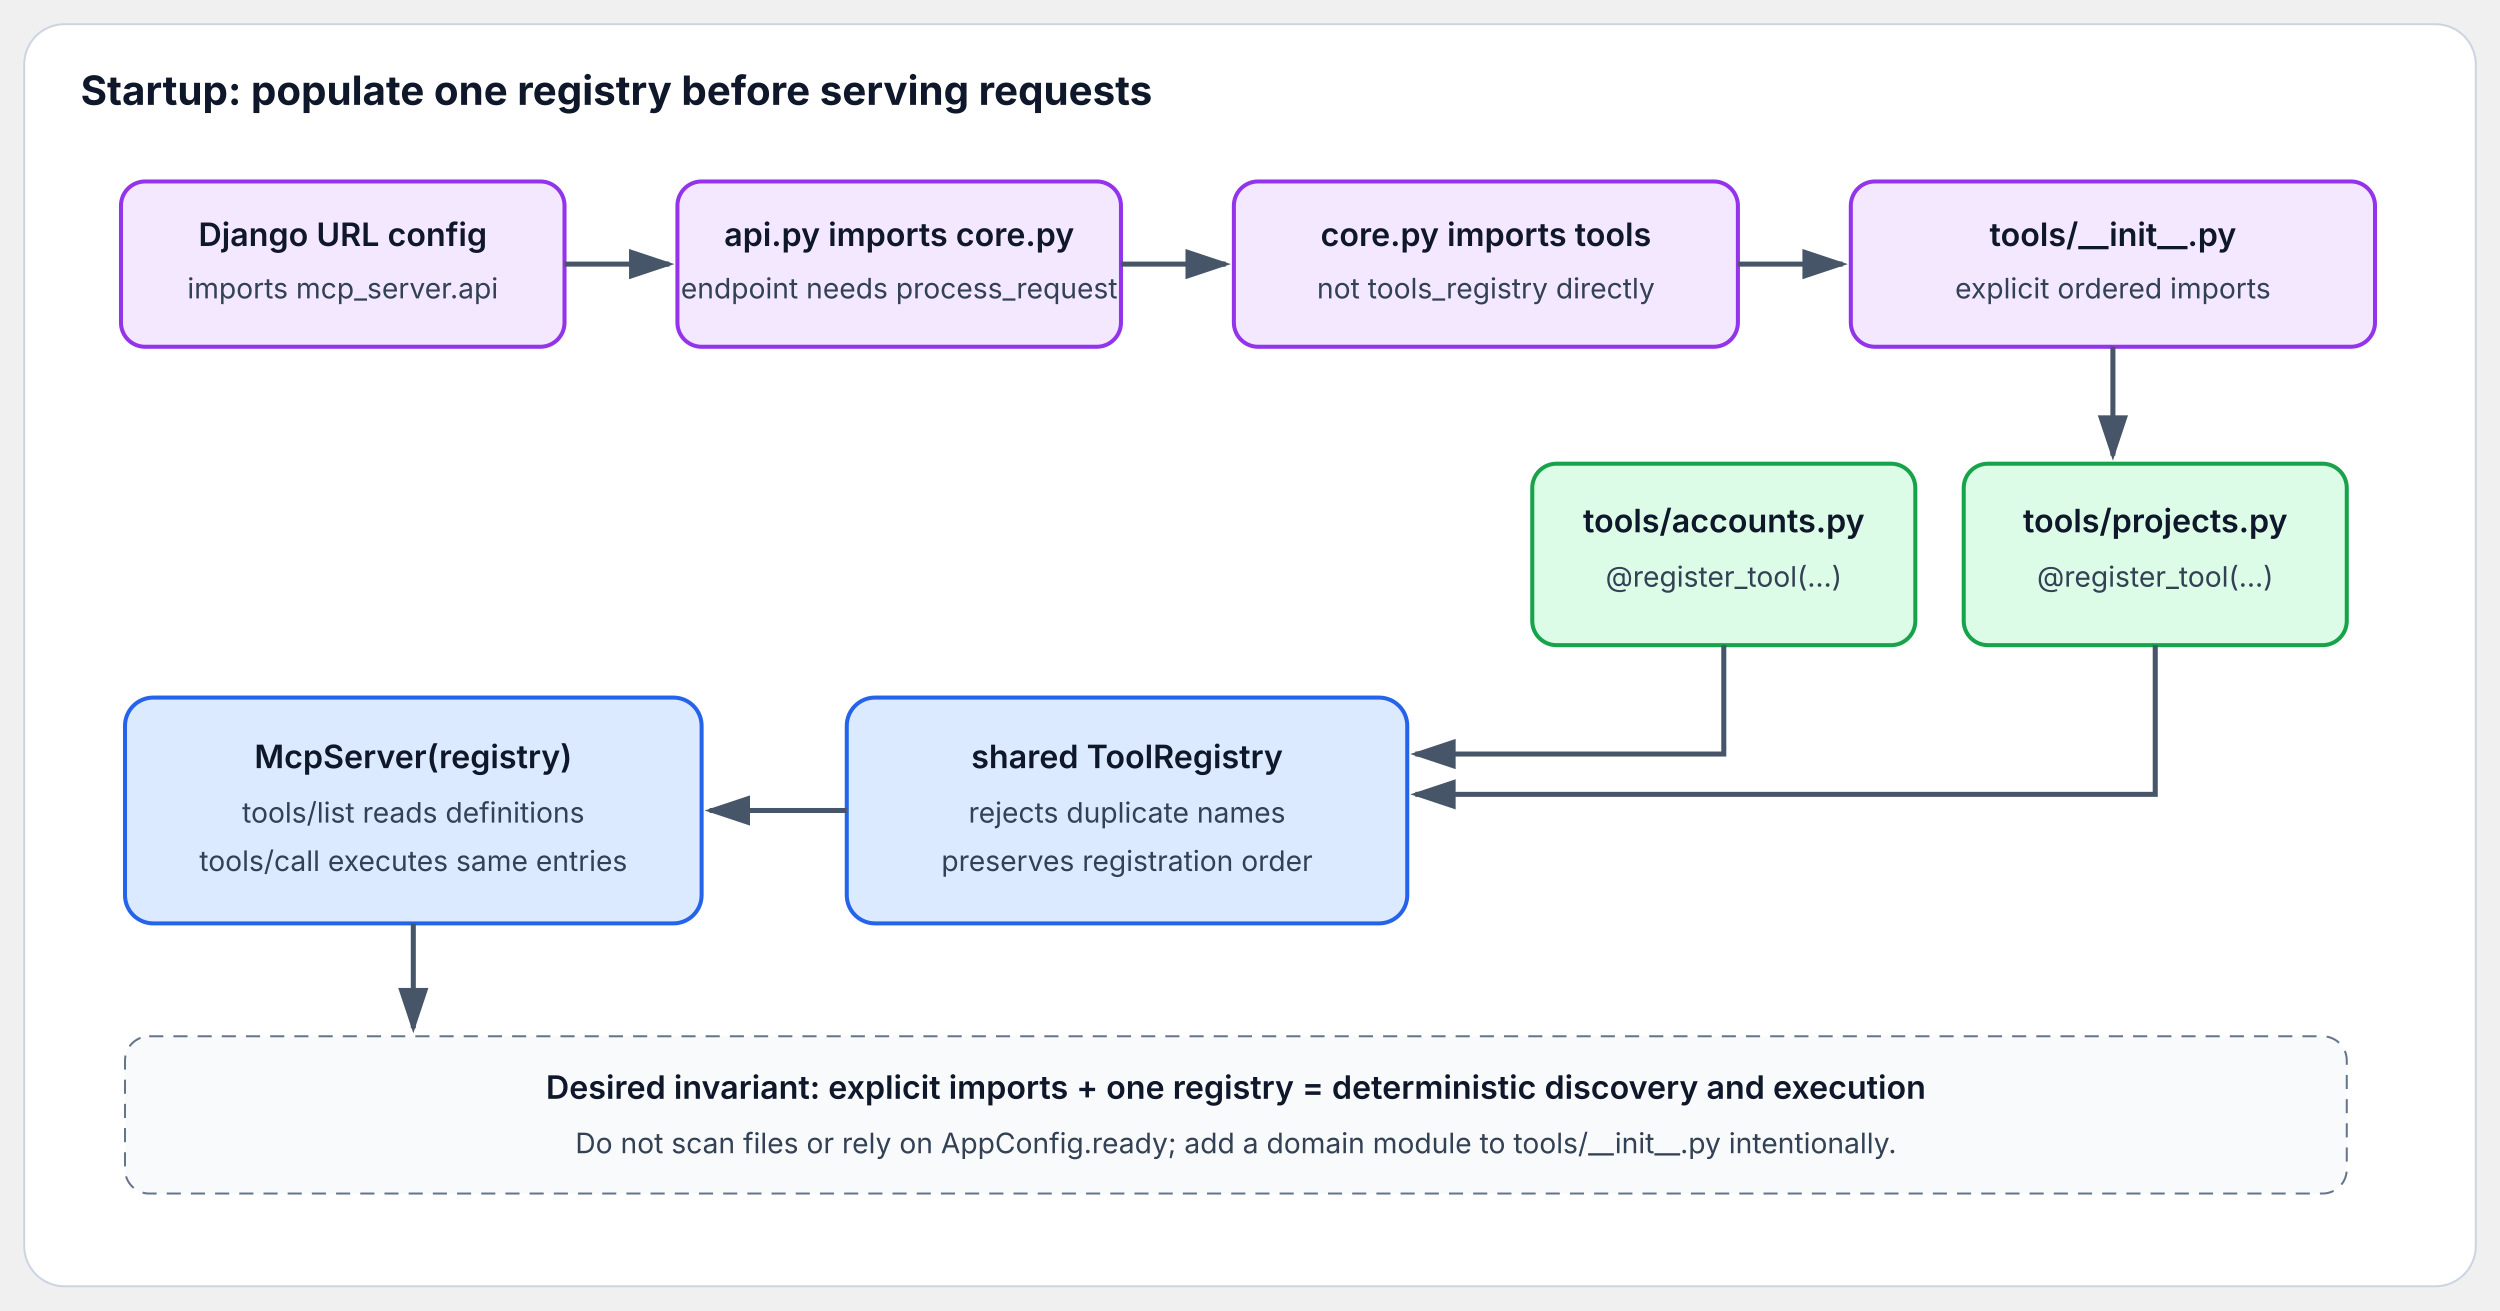
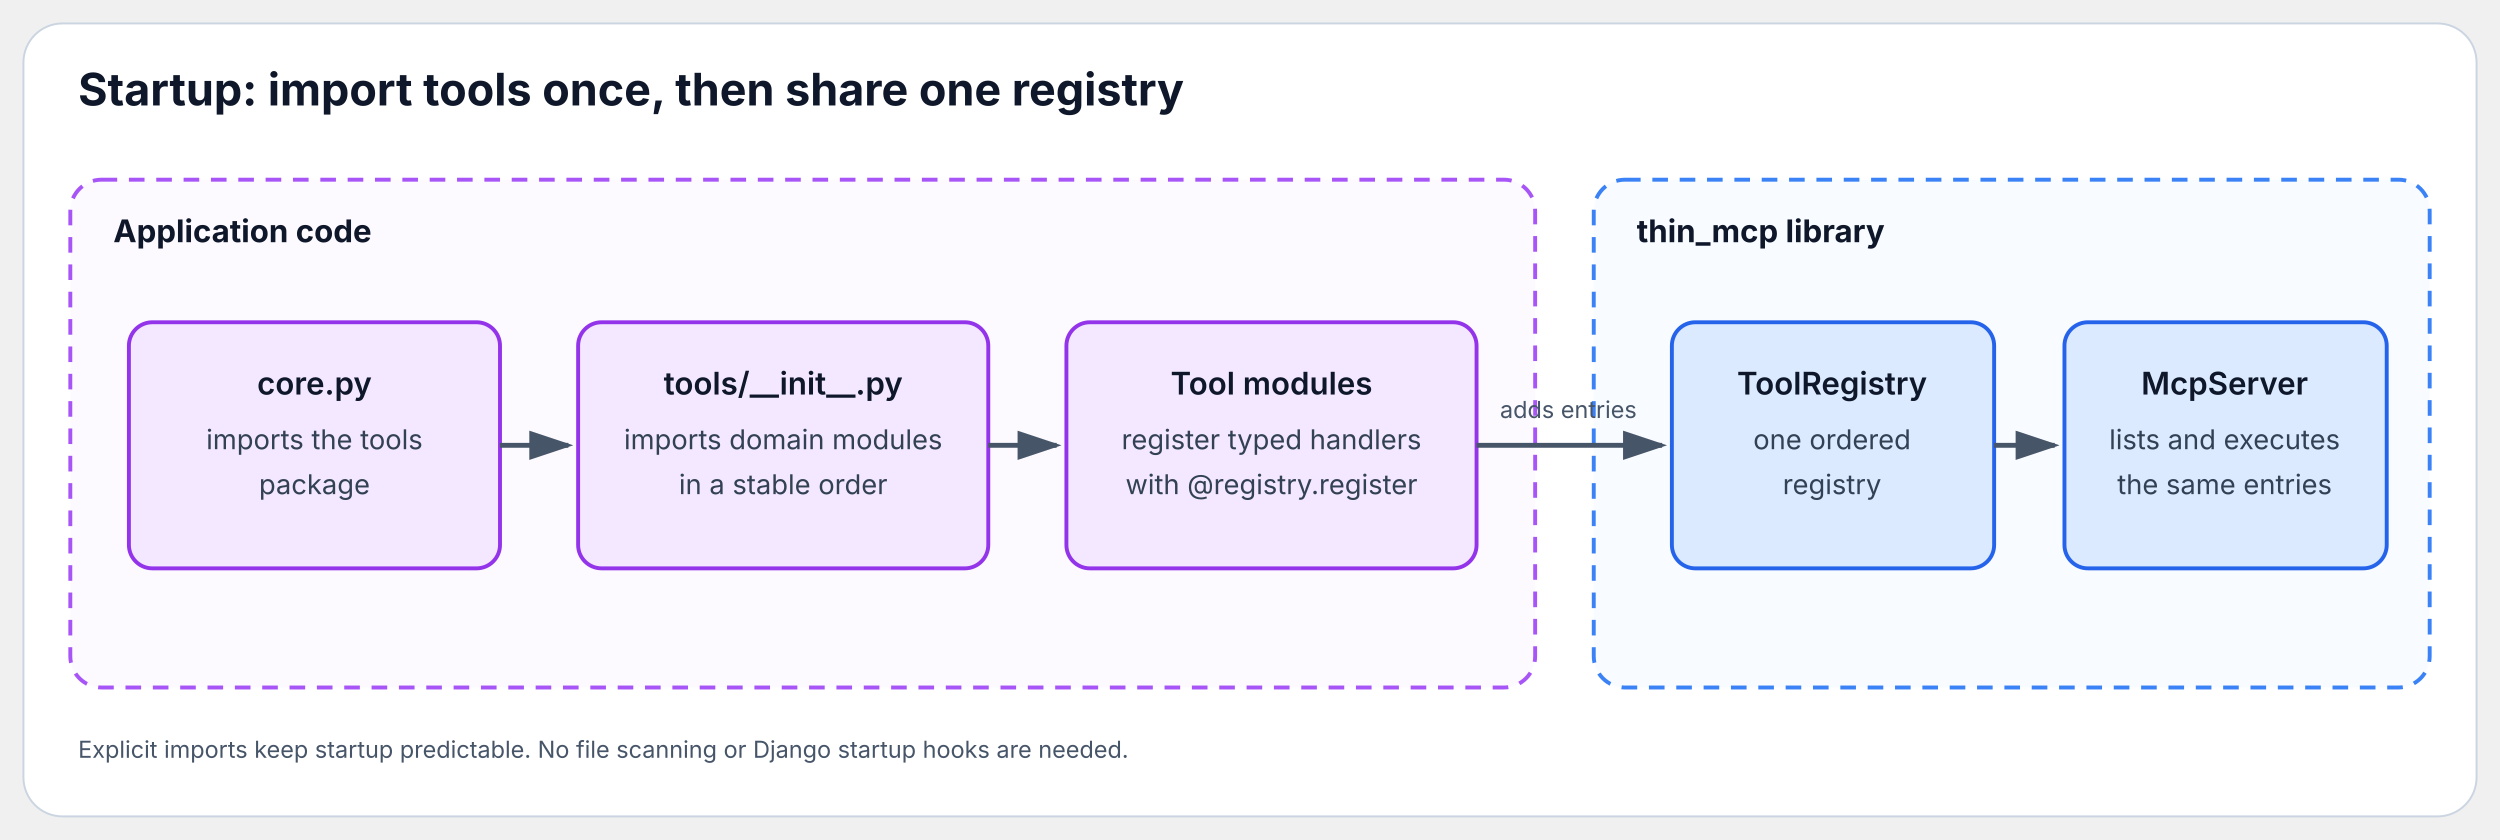
- <svg xmlns="http://www.w3.org/2000/svg" width="1240" height="650" viewBox="0 0 1240 650" role="img" aria-labelledby="title desc">
+ <svg xmlns="http://www.w3.org/2000/svg" width="1280" height="430" viewBox="0 0 1280 430" role="img" aria-labelledby="title desc">
  <defs>
    <marker id="arrow" markerWidth="10" markerHeight="10" refX="8" refY="3" orient="auto" markerUnits="strokeWidth">
      <path d="M0,0 L0,6 L9,3 z" fill="#475569" />
    </marker>
    <style>
-       .heading { font: 700 20px system-ui, -apple-system, sans-serif; fill: #0f172a; }
+       .heading { font: 700 23px system-ui, -apple-system, sans-serif; fill: #0f172a; }
+       .boundary { font: 700 16px system-ui, -apple-system, sans-serif; fill: #0f172a; }
      .label { font: 600 16px system-ui, -apple-system, sans-serif; fill: #0f172a; }
      .small { font: 14px system-ui, -apple-system, sans-serif; fill: #334155; }
+       .tiny { font: 12px system-ui, -apple-system, sans-serif; fill: #475569; }
      .arrow { stroke: #475569; stroke-width: 2.5; fill: none; marker-end: url(#arrow); }
+       .host-boundary { fill: #fcfaff; stroke: #a855f7; stroke-width: 2; stroke-dasharray: 8 6; }
+       .library-boundary { fill: #f8fbff; stroke: #3b82f6; stroke-width: 2; stroke-dasharray: 8 6; }
      .host { fill: #f3e8ff; stroke: #9333ea; stroke-width: 2; }
      .library { fill: #dbeafe; stroke: #2563eb; stroke-width: 2; }
-       .domain { fill: #dcfce7; stroke: #16a34a; stroke-width: 2; }
    </style>
  </defs>
-   <rect x="12" y="12" width="1216" height="626" rx="20" fill="#ffffff" stroke="#cbd5e1" />
-   <text x="40" y="52" class="heading">Startup: populate one registry before serving requests</text>
-   <rect x="60" y="90" width="220" height="82" rx="12" class="host" />
-   <text x="170" y="122" text-anchor="middle" class="label">Django URL config</text>
-   <text x="170" y="148" text-anchor="middle" class="small">imports mcp_server.api</text>
-   <path d="M280 131 H332" class="arrow" />
-   <rect x="336" y="90" width="220" height="82" rx="12" class="host" />
-   <text x="446" y="122" text-anchor="middle" class="label">api.py imports core.py</text>
-   <text x="446" y="148" text-anchor="middle" class="small">endpoint needs process_request</text>
-   <path d="M556 131 H608" class="arrow" />
-   <rect x="612" y="90" width="250" height="82" rx="12" class="host" />
-   <text x="737" y="122" text-anchor="middle" class="label">core.py imports tools</text>
-   <text x="737" y="148" text-anchor="middle" class="small">not tools_registry directly</text>
-   <path d="M862 131 H914" class="arrow" />
-   <rect x="918" y="90" width="260" height="82" rx="12" class="host" />
-   <text x="1048" y="122" text-anchor="middle" class="label">tools/__init__.py</text>
-   <text x="1048" y="148" text-anchor="middle" class="small">explicit ordered imports</text>
-   <path d="M1048 172 V226" class="arrow" />
-   <rect x="760" y="230" width="190" height="90" rx="12" class="domain" />
-   <text x="855" y="264" text-anchor="middle" class="label">tools/accounts.py</text>
-   <text x="855" y="291" text-anchor="middle" class="small">@register_tool(...)</text>
-   <rect x="974" y="230" width="190" height="90" rx="12" class="domain" />
-   <text x="1069" y="264" text-anchor="middle" class="label">tools/projects.py</text>
-   <text x="1069" y="291" text-anchor="middle" class="small">@register_tool(...)</text>
-   <path d="M855 320 V374 H702" class="arrow" />
-   <path d="M1069 320 V394 H702" class="arrow" />
-   <rect x="420" y="346" width="278" height="112" rx="14" class="library" />
-   <text x="559" y="381" text-anchor="middle" class="label">shared ToolRegistry</text>
-   <text x="559" y="408" text-anchor="middle" class="small">rejects duplicate names</text>
-   <text x="559" y="432" text-anchor="middle" class="small">preserves registration order</text>
-   <path d="M420 402 H352" class="arrow" />
-   <rect x="62" y="346" width="286" height="112" rx="14" class="library" />
-   <text x="205" y="381" text-anchor="middle" class="label">McpServer(registry)</text>
-   <text x="205" y="408" text-anchor="middle" class="small">tools/list reads definitions</text>
-   <text x="205" y="432" text-anchor="middle" class="small">tools/call executes same entries</text>
-   <path d="M205 458 V510" class="arrow" />
-   <rect x="62" y="514" width="1102" height="78" rx="12" fill="#f8fafc" stroke="#64748b" stroke-dasharray="7 5" />
-   <text x="613" y="545" text-anchor="middle" class="label">Desired invariant: explicit imports + one registry = deterministic discovery and execution</text>
-   <text x="613" y="572" text-anchor="middle" class="small">Do not scan files or rely on AppConfig.ready; add a domain module to tools/__init__.py intentionally.</text>
+   <rect x="12" y="12" width="1256" height="406" rx="20" fill="#ffffff" stroke="#cbd5e1" />
+   <text x="40" y="54" class="heading">Startup: import tools once, then share one registry</text>
+   <rect x="36" y="92" width="750" height="260" rx="16" class="host-boundary" />
+   <text x="58" y="124" class="boundary">Application code</text>
+   <rect x="66" y="165" width="190" height="126" rx="12" class="host" />
+   <text x="161" y="202" text-anchor="middle" class="label">core.py</text>
+   <text x="161" y="230" text-anchor="middle" class="small">imports the tools</text>
+   <text x="161" y="253" text-anchor="middle" class="small">package</text>
+   <path d="M256 228 H291" class="arrow" />
+   <rect x="296" y="165" width="210" height="126" rx="12" class="host" />
+   <text x="401" y="202" text-anchor="middle" class="label">tools/__init__.py</text>
+   <text x="401" y="230" text-anchor="middle" class="small">imports domain modules</text>
+   <text x="401" y="253" text-anchor="middle" class="small">in a stable order</text>
+   <path d="M506 228 H541" class="arrow" />
+   <rect x="546" y="165" width="210" height="126" rx="12" class="host" />
+   <text x="651" y="202" text-anchor="middle" class="label">Tool modules</text>
+   <text x="651" y="230" text-anchor="middle" class="small">register typed handlers</text>
+   <text x="651" y="253" text-anchor="middle" class="small">with @registry.register</text>
+   <rect x="816" y="92" width="428" height="260" rx="16" class="library-boundary" />
+   <text x="838" y="124" class="boundary">thin_mcp library</text>
+   <path d="M756 228 H851" class="arrow" />
+   <text x="803" y="214" text-anchor="middle" class="tiny">adds entries</text>
+   <rect x="856" y="165" width="165" height="126" rx="12" class="library" />
+   <text x="938" y="202" text-anchor="middle" class="label">ToolRegistry</text>
+   <text x="938" y="230" text-anchor="middle" class="small">one ordered</text>
+   <text x="938" y="253" text-anchor="middle" class="small">registry</text>
+   <path d="M1021 228 H1052" class="arrow" />
+   <rect x="1057" y="165" width="165" height="126" rx="12" class="library" />
+   <text x="1139" y="202" text-anchor="middle" class="label">McpServer</text>
+   <text x="1139" y="230" text-anchor="middle" class="small">lists and executes</text>
+   <text x="1139" y="253" text-anchor="middle" class="small">the same entries</text>
+   <text x="40" y="388" class="tiny">Explicit imports keep startup predictable. No file scanning or Django startup hooks are needed.</text>
</svg>
